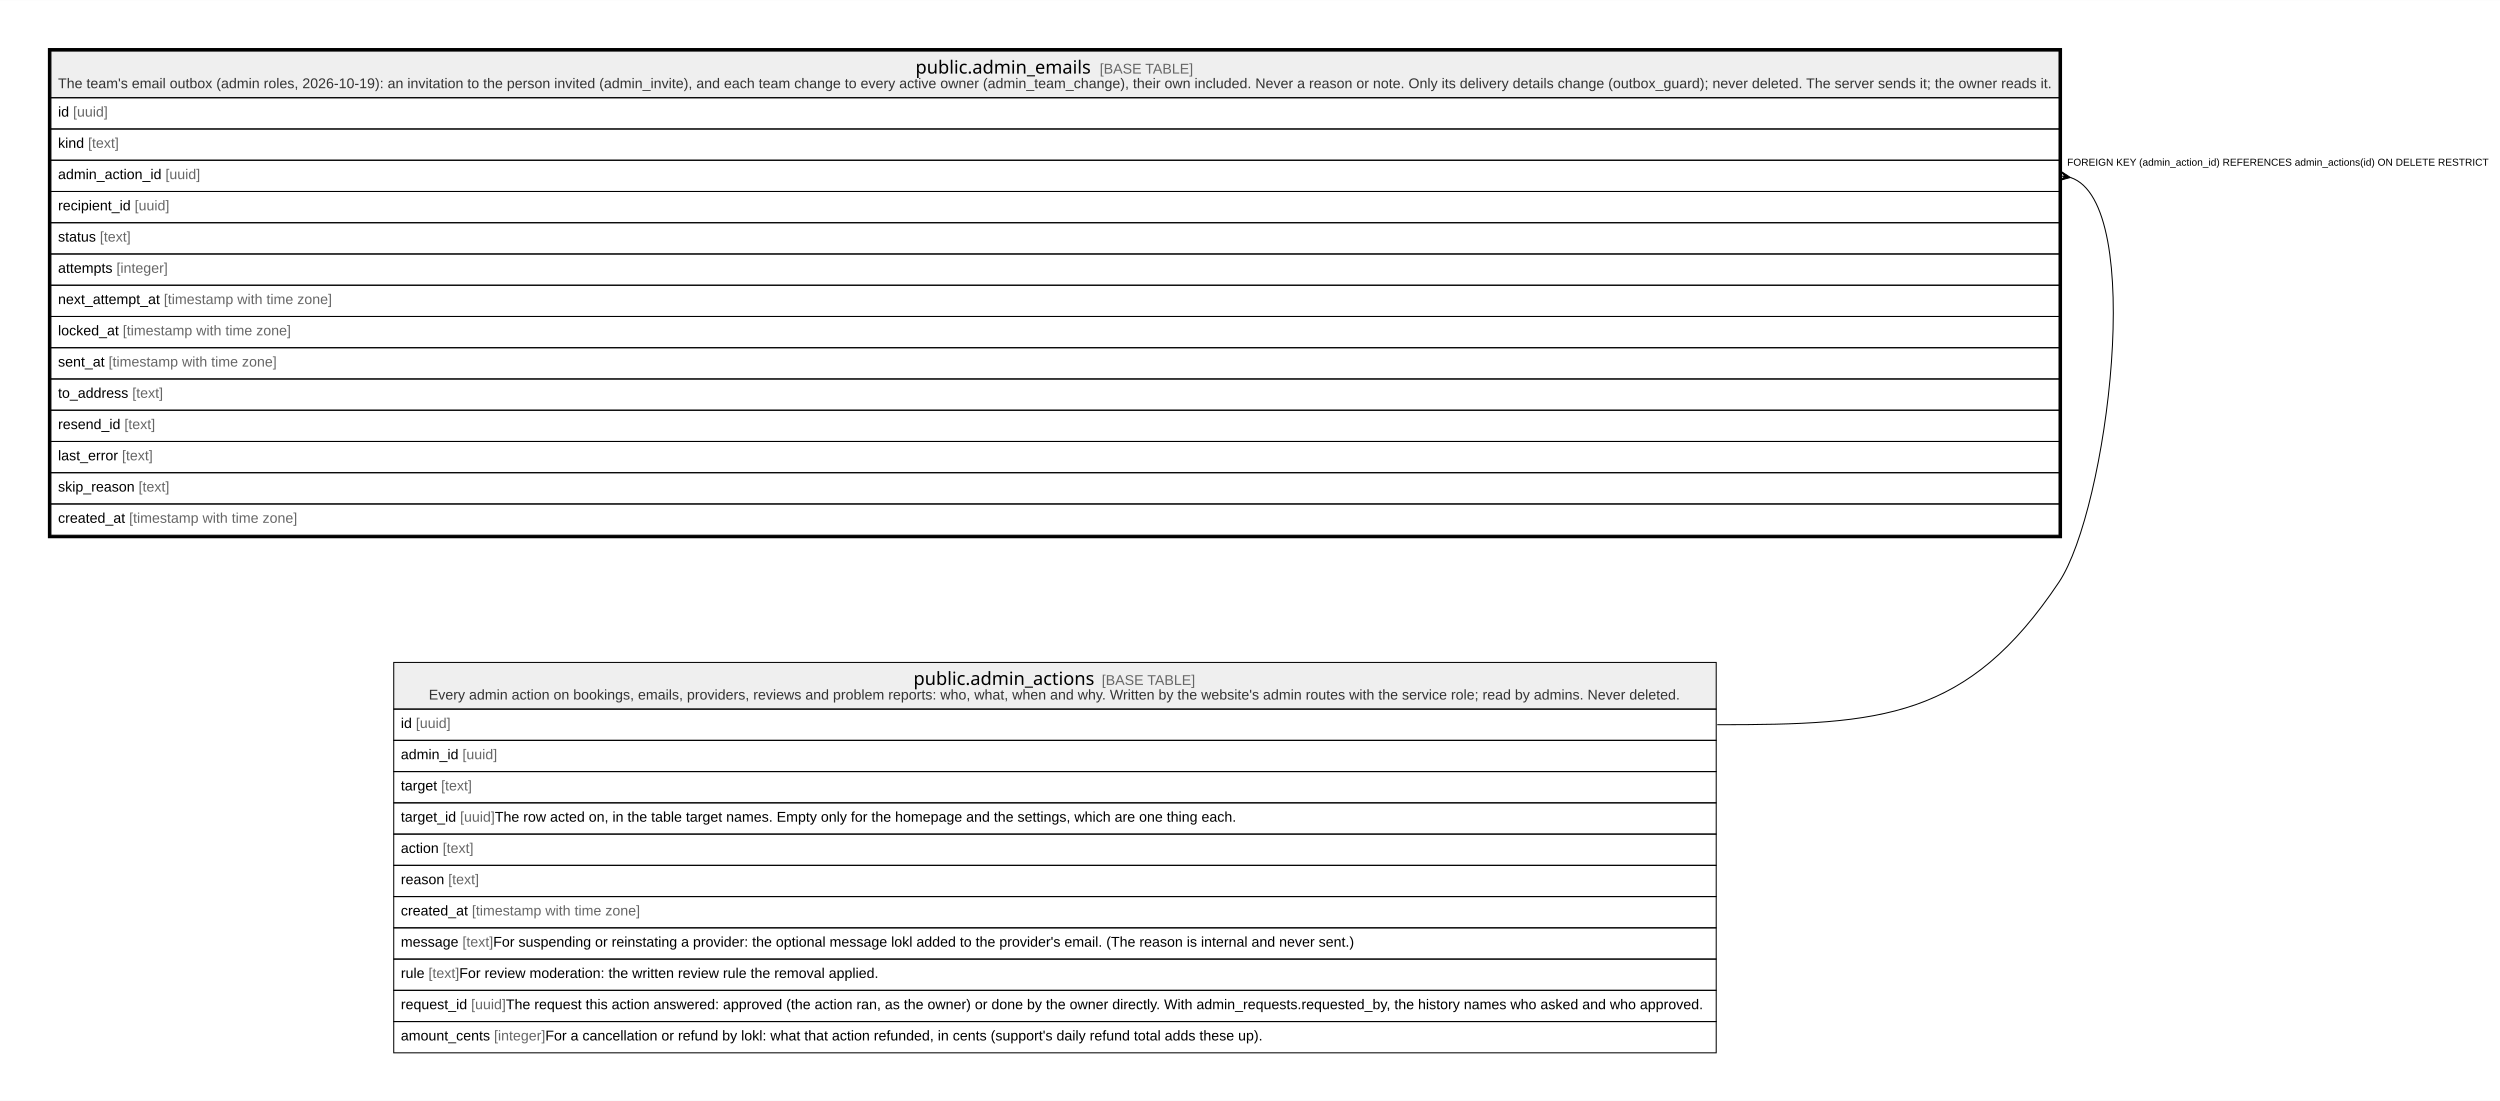
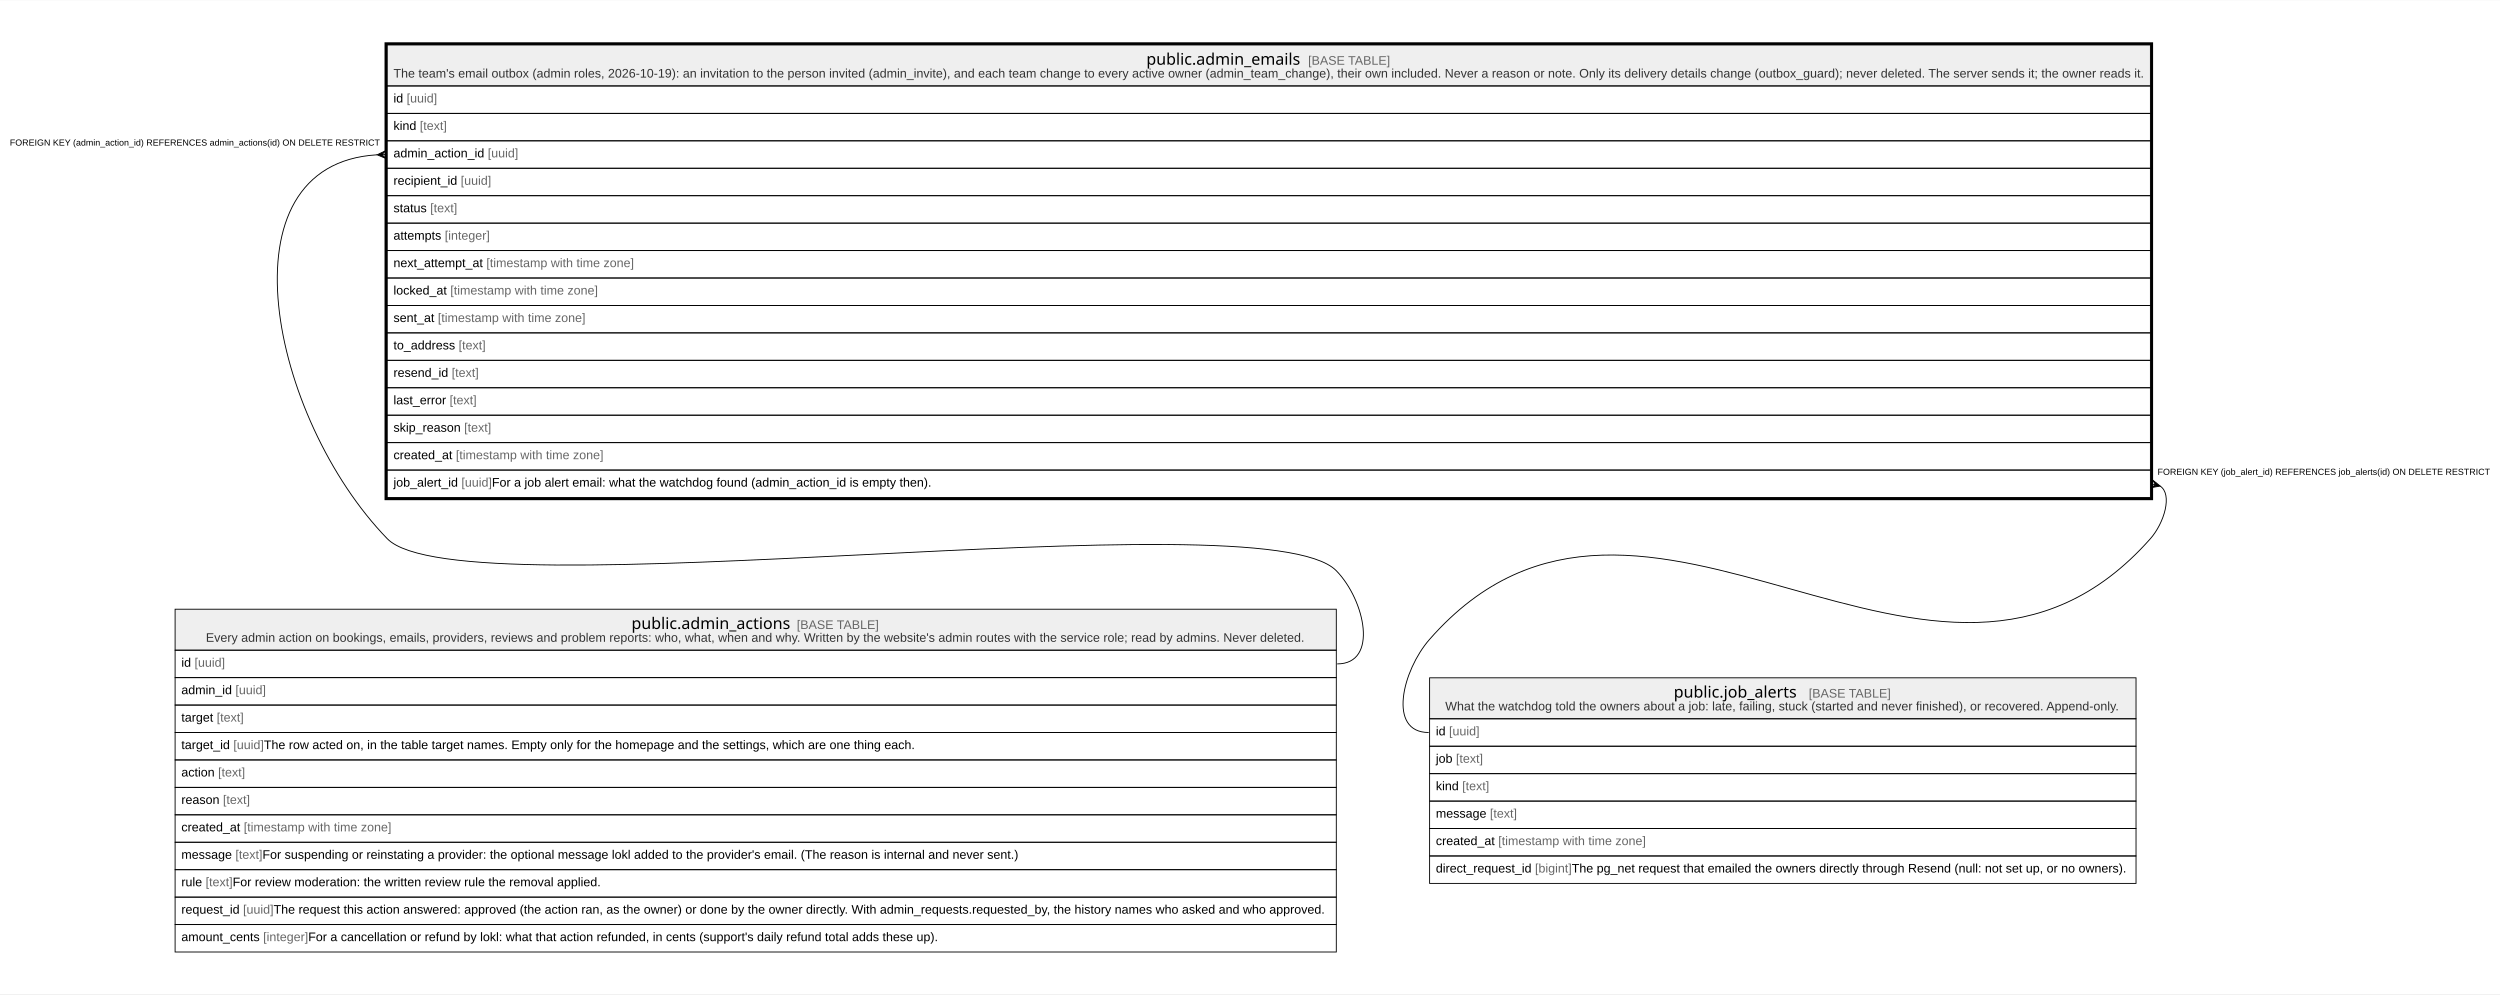
- <svg xmlns="http://www.w3.org/2000/svg" width="2464pt" height="1085pt" viewBox="0.00 0.00 2464.17 1084.80">
-   <g id="graph0" class="graph" transform="scale(1 1) rotate(0) translate(4 1080.8)">
-     <polygon fill="white" stroke="none" points="-4,4 -4,-1080.8 2460.17,-1080.8 2460.17,4 -4,4" />
+ <svg xmlns="http://www.w3.org/2000/svg" width="2806pt" height="1116pt" viewBox="0.00 0.00 2806.40 1115.60">
+   <g id="graph0" class="graph" transform="scale(1 1) rotate(0) translate(4 1111.6)">
+     <polygon fill="white" stroke="none" points="-4,4 -4,-1111.6 2802.4,-1111.6 2802.4,4 -4,4" />
    <g id="node1" class="node">
-       <polygon fill="#efefef" stroke="none" points="46.2,-984.6 46.2,-1030.6 2025.5,-1030.6 2025.5,-984.6 46.2,-984.6" />
-       <polygon fill="none" stroke="black" points="46.2,-984.6 46.2,-1030.6 2025.5,-1030.6 2025.5,-984.6 46.2,-984.6" />
-       <text text-anchor="start" x="898.37" y="-1008.4" font-family="Arial Bold" font-size="18.00">public.admin_emails</text>
-       <text text-anchor="start" x="1048.84" y="-1008.4" font-family="Arial" font-size="14.00">    </text>
-       <text text-anchor="start" x="1079.96" y="-1008.4" font-family="Arial" font-size="14.00" fill="#666666">[BASE TABLE]</text>
-       <text text-anchor="start" x="53.2" y="-994" font-family="Arial" font-size="14.00" fill="#333333">The team's email outbox (admin roles, 2026-10-19): an invitation to the person invited (admin_invite), and each team change to every active owner (admin_team_change), their own included. Never a reason or note. Only its delivery details change (outbox_guard); never deleted. The server sends it; the owner reads it.</text>
-       <polygon fill="none" stroke="black" points="46.2,-953.8 46.2,-984.6 2025.5,-984.6 2025.5,-953.8 46.2,-953.8" />
-       <text text-anchor="start" x="53.2" y="-966" font-family="Arial" font-size="14.00">id </text>
-       <text text-anchor="start" x="67.99" y="-966" font-family="Arial" font-size="14.00" fill="#666666">[uuid]</text>
-       <polygon fill="none" stroke="black" points="46.2,-923 46.2,-953.8 2025.5,-953.8 2025.5,-923 46.2,-923" />
-       <text text-anchor="start" x="53.2" y="-935.2" font-family="Arial" font-size="14.00">kind </text>
-       <text text-anchor="start" x="82.77" y="-935.2" font-family="Arial" font-size="14.00" fill="#666666">[text]</text>
-       <polygon fill="none" stroke="black" points="46.2,-892.2 46.2,-923 2025.5,-923 2025.5,-892.2 46.2,-892.2" />
-       <text text-anchor="start" x="53.2" y="-904.4" font-family="Arial" font-size="14.00">admin_action_id </text>
-       <text text-anchor="start" x="159.05" y="-904.4" font-family="Arial" font-size="14.00" fill="#666666">[uuid]</text>
-       <polygon fill="none" stroke="black" points="46.2,-861.4 46.2,-892.2 2025.5,-892.2 2025.5,-861.4 46.2,-861.4" />
-       <text text-anchor="start" x="53.2" y="-873.6" font-family="Arial" font-size="14.00">recipient_id </text>
-       <text text-anchor="start" x="128.69" y="-873.6" font-family="Arial" font-size="14.00" fill="#666666">[uuid]</text>
-       <polygon fill="none" stroke="black" points="46.2,-830.6 46.2,-861.4 2025.5,-861.4 2025.5,-830.6 46.2,-830.6" />
-       <text text-anchor="start" x="53.2" y="-842.8" font-family="Arial" font-size="14.00">status </text>
-       <text text-anchor="start" x="94.44" y="-842.8" font-family="Arial" font-size="14.00" fill="#666666">[text]</text>
-       <polygon fill="none" stroke="black" points="46.2,-799.8 46.2,-830.6 2025.5,-830.6 2025.5,-799.8 46.2,-799.8" />
-       <text text-anchor="start" x="53.2" y="-812" font-family="Arial" font-size="14.00">attempts </text>
-       <text text-anchor="start" x="110.78" y="-812" font-family="Arial" font-size="14.00" fill="#666666">[integer]</text>
-       <polygon fill="none" stroke="black" points="46.2,-769 46.2,-799.8 2025.5,-799.8 2025.5,-769 46.2,-769" />
-       <text text-anchor="start" x="53.2" y="-781.2" font-family="Arial" font-size="14.00">next_attempt_at </text>
-       <text text-anchor="start" x="157.49" y="-781.2" font-family="Arial" font-size="14.00" fill="#666666">[timestamp with time zone]</text>
-       <polygon fill="none" stroke="black" points="46.2,-738.2 46.2,-769 2025.5,-769 2025.5,-738.2 46.2,-738.2" />
-       <text text-anchor="start" x="53.2" y="-750.4" font-family="Arial" font-size="14.00">locked_at </text>
-       <text text-anchor="start" x="117.02" y="-750.4" font-family="Arial" font-size="14.00" fill="#666666">[timestamp with time zone]</text>
-       <polygon fill="none" stroke="black" points="46.2,-707.4 46.2,-738.2 2025.5,-738.2 2025.5,-707.4 46.2,-707.4" />
-       <text text-anchor="start" x="53.2" y="-719.6" font-family="Arial" font-size="14.00">sent_at </text>
-       <text text-anchor="start" x="103.01" y="-719.6" font-family="Arial" font-size="14.00" fill="#666666">[timestamp with time zone]</text>
-       <polygon fill="none" stroke="black" points="46.2,-676.6 46.2,-707.4 2025.5,-707.4 2025.5,-676.6 46.2,-676.6" />
-       <text text-anchor="start" x="53.2" y="-688.8" font-family="Arial" font-size="14.00">to_address </text>
-       <text text-anchor="start" x="126.36" y="-688.8" font-family="Arial" font-size="14.00" fill="#666666">[text]</text>
-       <polygon fill="none" stroke="black" points="46.2,-645.8 46.2,-676.6 2025.5,-676.6 2025.5,-645.8 46.2,-645.8" />
-       <text text-anchor="start" x="53.2" y="-658" font-family="Arial" font-size="14.00">resend_id </text>
-       <text text-anchor="start" x="118.58" y="-658" font-family="Arial" font-size="14.00" fill="#666666">[text]</text>
-       <polygon fill="none" stroke="black" points="46.2,-615 46.2,-645.8 2025.5,-645.8 2025.5,-615 46.2,-615" />
-       <text text-anchor="start" x="53.2" y="-627.2" font-family="Arial" font-size="14.00">last_error </text>
-       <text text-anchor="start" x="116.22" y="-627.2" font-family="Arial" font-size="14.00" fill="#666666">[text]</text>
-       <polygon fill="none" stroke="black" points="46.2,-584.2 46.2,-615 2025.5,-615 2025.5,-584.2 46.2,-584.2" />
-       <text text-anchor="start" x="53.2" y="-596.4" font-family="Arial" font-size="14.00">skip_reason </text>
-       <text text-anchor="start" x="132.58" y="-596.4" font-family="Arial" font-size="14.00" fill="#666666">[text]</text>
-       <polygon fill="none" stroke="black" points="46.2,-553.4 46.2,-584.2 2025.5,-584.2 2025.5,-553.4 46.2,-553.4" />
-       <text text-anchor="start" x="53.2" y="-565.6" font-family="Arial" font-size="14.00">created_at </text>
-       <text text-anchor="start" x="123.25" y="-565.6" font-family="Arial" font-size="14.00" fill="#666666">[timestamp with time zone]</text>
-       <polygon fill="none" stroke="black" stroke-width="3" points="44.7,-551.9 44.7,-1032.1 2027,-1032.1 2027,-551.9 44.7,-551.9" />
+       <polygon fill="#efefef" stroke="none" points="430.67,-1015.4 430.67,-1061.4 2409.97,-1061.4 2409.97,-1015.4 430.67,-1015.4" />
+       <polygon fill="none" stroke="black" points="430.67,-1015.4 430.67,-1061.4 2409.97,-1061.4 2409.97,-1015.4 430.67,-1015.4" />
+       <text text-anchor="start" x="1282.84" y="-1039.2" font-family="Arial Bold" font-size="18.00">public.admin_emails</text>
+       <text text-anchor="start" x="1433.31" y="-1039.2" font-family="Arial" font-size="14.00">    </text>
+       <text text-anchor="start" x="1464.43" y="-1039.2" font-family="Arial" font-size="14.00" fill="#666666">[BASE TABLE]</text>
+       <text text-anchor="start" x="437.67" y="-1024.8" font-family="Arial" font-size="14.00" fill="#333333">The team's email outbox (admin roles, 2026-10-19): an invitation to the person invited (admin_invite), and each team change to every active owner (admin_team_change), their own included. Never a reason or note. Only its delivery details change (outbox_guard); never deleted. The server sends it; the owner reads it.</text>
+       <polygon fill="none" stroke="black" points="430.67,-984.6 430.67,-1015.4 2409.97,-1015.4 2409.97,-984.6 430.67,-984.6" />
+       <text text-anchor="start" x="437.67" y="-996.8" font-family="Arial" font-size="14.00">id </text>
+       <text text-anchor="start" x="452.46" y="-996.8" font-family="Arial" font-size="14.00" fill="#666666">[uuid]</text>
+       <polygon fill="none" stroke="black" points="430.67,-953.8 430.67,-984.6 2409.97,-984.6 2409.97,-953.8 430.67,-953.8" />
+       <text text-anchor="start" x="437.67" y="-966" font-family="Arial" font-size="14.00">kind </text>
+       <text text-anchor="start" x="467.25" y="-966" font-family="Arial" font-size="14.00" fill="#666666">[text]</text>
+       <polygon fill="none" stroke="black" points="430.67,-923 430.67,-953.8 2409.97,-953.8 2409.97,-923 430.67,-923" />
+       <text text-anchor="start" x="437.67" y="-935.2" font-family="Arial" font-size="14.00">admin_action_id </text>
+       <text text-anchor="start" x="543.52" y="-935.2" font-family="Arial" font-size="14.00" fill="#666666">[uuid]</text>
+       <polygon fill="none" stroke="black" points="430.67,-892.2 430.67,-923 2409.97,-923 2409.97,-892.2 430.67,-892.2" />
+       <text text-anchor="start" x="437.67" y="-904.4" font-family="Arial" font-size="14.00">recipient_id </text>
+       <text text-anchor="start" x="513.16" y="-904.4" font-family="Arial" font-size="14.00" fill="#666666">[uuid]</text>
+       <polygon fill="none" stroke="black" points="430.67,-861.4 430.67,-892.2 2409.97,-892.2 2409.97,-861.4 430.67,-861.4" />
+       <text text-anchor="start" x="437.67" y="-873.6" font-family="Arial" font-size="14.00">status </text>
+       <text text-anchor="start" x="478.92" y="-873.6" font-family="Arial" font-size="14.00" fill="#666666">[text]</text>
+       <polygon fill="none" stroke="black" points="430.67,-830.6 430.67,-861.4 2409.97,-861.4 2409.97,-830.6 430.67,-830.6" />
+       <text text-anchor="start" x="437.67" y="-842.8" font-family="Arial" font-size="14.00">attempts </text>
+       <text text-anchor="start" x="495.25" y="-842.8" font-family="Arial" font-size="14.00" fill="#666666">[integer]</text>
+       <polygon fill="none" stroke="black" points="430.67,-799.8 430.67,-830.6 2409.97,-830.6 2409.97,-799.8 430.67,-799.8" />
+       <text text-anchor="start" x="437.67" y="-812" font-family="Arial" font-size="14.00">next_attempt_at </text>
+       <text text-anchor="start" x="541.96" y="-812" font-family="Arial" font-size="14.00" fill="#666666">[timestamp with time zone]</text>
+       <polygon fill="none" stroke="black" points="430.67,-769 430.67,-799.8 2409.97,-799.8 2409.97,-769 430.67,-769" />
+       <text text-anchor="start" x="437.67" y="-781.2" font-family="Arial" font-size="14.00">locked_at </text>
+       <text text-anchor="start" x="501.49" y="-781.2" font-family="Arial" font-size="14.00" fill="#666666">[timestamp with time zone]</text>
+       <polygon fill="none" stroke="black" points="430.67,-738.2 430.67,-769 2409.97,-769 2409.97,-738.2 430.67,-738.2" />
+       <text text-anchor="start" x="437.67" y="-750.4" font-family="Arial" font-size="14.00">sent_at </text>
+       <text text-anchor="start" x="487.49" y="-750.4" font-family="Arial" font-size="14.00" fill="#666666">[timestamp with time zone]</text>
+       <polygon fill="none" stroke="black" points="430.67,-707.4 430.67,-738.2 2409.97,-738.2 2409.97,-707.4 430.67,-707.4" />
+       <text text-anchor="start" x="437.67" y="-719.6" font-family="Arial" font-size="14.00">to_address </text>
+       <text text-anchor="start" x="510.83" y="-719.6" font-family="Arial" font-size="14.00" fill="#666666">[text]</text>
+       <polygon fill="none" stroke="black" points="430.67,-676.6 430.67,-707.4 2409.97,-707.4 2409.97,-676.6 430.67,-676.6" />
+       <text text-anchor="start" x="437.67" y="-688.8" font-family="Arial" font-size="14.00">resend_id </text>
+       <text text-anchor="start" x="503.05" y="-688.8" font-family="Arial" font-size="14.00" fill="#666666">[text]</text>
+       <polygon fill="none" stroke="black" points="430.67,-645.8 430.67,-676.6 2409.97,-676.6 2409.97,-645.8 430.67,-645.8" />
+       <text text-anchor="start" x="437.67" y="-658" font-family="Arial" font-size="14.00">last_error </text>
+       <text text-anchor="start" x="500.69" y="-658" font-family="Arial" font-size="14.00" fill="#666666">[text]</text>
+       <polygon fill="none" stroke="black" points="430.67,-615 430.67,-645.8 2409.97,-645.8 2409.97,-615 430.67,-615" />
+       <text text-anchor="start" x="437.67" y="-627.2" font-family="Arial" font-size="14.00">skip_reason </text>
+       <text text-anchor="start" x="517.05" y="-627.2" font-family="Arial" font-size="14.00" fill="#666666">[text]</text>
+       <polygon fill="none" stroke="black" points="430.67,-584.2 430.67,-615 2409.97,-615 2409.97,-584.2 430.67,-584.2" />
+       <text text-anchor="start" x="437.67" y="-596.4" font-family="Arial" font-size="14.00">created_at </text>
+       <text text-anchor="start" x="507.72" y="-596.4" font-family="Arial" font-size="14.00" fill="#666666">[timestamp with time zone]</text>
+       <polygon fill="none" stroke="black" points="430.67,-553.4 430.67,-584.2 2409.97,-584.2 2409.97,-553.4 430.67,-553.4" />
+       <text text-anchor="start" x="437.67" y="-565.6" font-family="Arial" font-size="14.00">job_alert_id </text>
+       <text text-anchor="start" x="513.95" y="-565.6" font-family="Arial" font-size="14.00" fill="#666666">[uuid]</text>
+       <text text-anchor="start" x="548.2" y="-565.6" font-family="Arial" font-size="14.00"> For a job alert email: what the watchdog found (admin_action_id is empty then).</text>
+       <polygon fill="none" stroke="black" stroke-width="3" points="429.17,-551.9 429.17,-1062.9 2411.47,-1062.9 2411.47,-551.9 429.17,-551.9" />
    </g>
    <g id="node2" class="node">
-       <polygon fill="#efefef" stroke="none" points="384.09,-382 384.09,-428 1687.61,-428 1687.61,-382 384.09,-382" />
-       <polygon fill="none" stroke="black" points="384.09,-382 384.09,-428 1687.61,-428 1687.61,-382 384.09,-382" />
-       <text text-anchor="start" x="896.37" y="-405.8" font-family="Arial Bold" font-size="18.00">public.admin_actions</text>
-       <text text-anchor="start" x="1050.84" y="-405.8" font-family="Arial" font-size="14.00">    </text>
-       <text text-anchor="start" x="1081.96" y="-405.8" font-family="Arial" font-size="14.00" fill="#666666">[BASE TABLE]</text>
-       <text text-anchor="start" x="418.61" y="-391.4" font-family="Arial" font-size="14.00" fill="#333333">Every admin action on bookings, emails, providers, reviews and problem reports: who, what, when and why. Written by the website's admin routes with the service role; read by admins. Never deleted.</text>
-       <polygon fill="none" stroke="black" points="384.09,-351.2 384.09,-382 1687.61,-382 1687.61,-351.2 384.09,-351.2" />
-       <text text-anchor="start" x="391.09" y="-363.4" font-family="Arial" font-size="14.00">id </text>
-       <text text-anchor="start" x="405.88" y="-363.4" font-family="Arial" font-size="14.00" fill="#666666">[uuid]</text>
-       <polygon fill="none" stroke="black" points="384.09,-320.4 384.09,-351.2 1687.61,-351.2 1687.61,-320.4 384.09,-320.4" />
-       <text text-anchor="start" x="391.09" y="-332.6" font-family="Arial" font-size="14.00">admin_id </text>
-       <text text-anchor="start" x="451.79" y="-332.6" font-family="Arial" font-size="14.00" fill="#666666">[uuid]</text>
-       <polygon fill="none" stroke="black" points="384.09,-289.6 384.09,-320.4 1687.61,-320.4 1687.61,-289.6 384.09,-289.6" />
-       <text text-anchor="start" x="391.09" y="-301.8" font-family="Arial" font-size="14.00">target </text>
-       <text text-anchor="start" x="430.78" y="-301.8" font-family="Arial" font-size="14.00" fill="#666666">[text]</text>
-       <polygon fill="none" stroke="black" points="384.09,-258.8 384.09,-289.6 1687.61,-289.6 1687.61,-258.8 384.09,-258.8" />
-       <text text-anchor="start" x="391.09" y="-271" font-family="Arial" font-size="14.00">target_id </text>
-       <text text-anchor="start" x="449.46" y="-271" font-family="Arial" font-size="14.00" fill="#666666">[uuid]</text>
-       <text text-anchor="start" x="483.71" y="-271" font-family="Arial" font-size="14.00"> The row acted on, in the table target names. Empty only for the homepage and the settings, which are one thing each.</text>
-       <polygon fill="none" stroke="black" points="384.09,-228 384.09,-258.8 1687.61,-258.8 1687.61,-228 384.09,-228" />
-       <text text-anchor="start" x="391.09" y="-240.2" font-family="Arial" font-size="14.00">action </text>
-       <text text-anchor="start" x="432.34" y="-240.2" font-family="Arial" font-size="14.00" fill="#666666">[text]</text>
-       <polygon fill="none" stroke="black" points="384.09,-197.2 384.09,-228 1687.61,-228 1687.61,-197.2 384.09,-197.2" />
-       <text text-anchor="start" x="391.09" y="-209.4" font-family="Arial" font-size="14.00">reason </text>
-       <text text-anchor="start" x="437.79" y="-209.4" font-family="Arial" font-size="14.00" fill="#666666">[text]</text>
-       <polygon fill="none" stroke="black" points="384.09,-166.4 384.09,-197.2 1687.61,-197.2 1687.61,-166.4 384.09,-166.4" />
-       <text text-anchor="start" x="391.09" y="-178.6" font-family="Arial" font-size="14.00">created_at </text>
-       <text text-anchor="start" x="461.14" y="-178.6" font-family="Arial" font-size="14.00" fill="#666666">[timestamp with time zone]</text>
-       <polygon fill="none" stroke="black" points="384.09,-135.6 384.09,-166.4 1687.61,-166.4 1687.61,-135.6 384.09,-135.6" />
-       <text text-anchor="start" x="391.09" y="-147.8" font-family="Arial" font-size="14.00">message </text>
-       <text text-anchor="start" x="451.79" y="-147.8" font-family="Arial" font-size="14.00" fill="#666666">[text]</text>
-       <text text-anchor="start" x="482.13" y="-147.8" font-family="Arial" font-size="14.00"> For suspending or reinstating a provider: the optional message lokl added to the provider's email. (The reason is internal and never sent.)</text>
-       <polygon fill="none" stroke="black" points="384.09,-104.8 384.09,-135.6 1687.61,-135.6 1687.61,-104.8 384.09,-104.8" />
-       <text text-anchor="start" x="391.09" y="-117" font-family="Arial" font-size="14.00">rule </text>
-       <text text-anchor="start" x="418.32" y="-117" font-family="Arial" font-size="14.00" fill="#666666">[text]</text>
-       <text text-anchor="start" x="448.67" y="-117" font-family="Arial" font-size="14.00"> For review moderation: the written review rule the removal applied.</text>
-       <polygon fill="none" stroke="black" points="384.09,-74 384.09,-104.8 1687.61,-104.8 1687.61,-74 384.09,-74" />
-       <text text-anchor="start" x="391.09" y="-86.2" font-family="Arial" font-size="14.00">request_id </text>
-       <text text-anchor="start" x="460.36" y="-86.2" font-family="Arial" font-size="14.00" fill="#666666">[uuid]</text>
-       <text text-anchor="start" x="494.61" y="-86.2" font-family="Arial" font-size="14.00"> The request this action answered: approved (the action ran, as the owner) or done by the owner directly. With admin_requests.requested_by, the history names who asked and who approved.</text>
-       <polygon fill="none" stroke="black" points="384.09,-43.2 384.09,-74 1687.61,-74 1687.61,-43.2 384.09,-43.2" />
-       <text text-anchor="start" x="391.09" y="-55.4" font-family="Arial" font-size="14.00">amount_cents </text>
-       <text text-anchor="start" x="482.92" y="-55.4" font-family="Arial" font-size="14.00" fill="#666666">[integer]</text>
-       <text text-anchor="start" x="533.51" y="-55.4" font-family="Arial" font-size="14.00"> For a cancellation or refund by lokl: what that action refunded, in cents (support's daily refund total adds these up).</text>
+       <polygon fill="#efefef" stroke="none" points="192.56,-382 192.56,-428 1496.08,-428 1496.08,-382 192.56,-382" />
+       <polygon fill="none" stroke="black" points="192.56,-382 192.56,-428 1496.08,-428 1496.08,-382 192.56,-382" />
+       <text text-anchor="start" x="704.84" y="-405.8" font-family="Arial Bold" font-size="18.00">public.admin_actions</text>
+       <text text-anchor="start" x="859.31" y="-405.8" font-family="Arial" font-size="14.00">    </text>
+       <text text-anchor="start" x="890.43" y="-405.8" font-family="Arial" font-size="14.00" fill="#666666">[BASE TABLE]</text>
+       <text text-anchor="start" x="227.08" y="-391.4" font-family="Arial" font-size="14.00" fill="#333333">Every admin action on bookings, emails, providers, reviews and problem reports: who, what, when and why. Written by the website's admin routes with the service role; read by admins. Never deleted.</text>
+       <polygon fill="none" stroke="black" points="192.56,-351.2 192.56,-382 1496.08,-382 1496.08,-351.2 192.56,-351.2" />
+       <text text-anchor="start" x="199.56" y="-363.4" font-family="Arial" font-size="14.00">id </text>
+       <text text-anchor="start" x="214.35" y="-363.4" font-family="Arial" font-size="14.00" fill="#666666">[uuid]</text>
+       <polygon fill="none" stroke="black" points="192.56,-320.4 192.56,-351.2 1496.08,-351.2 1496.08,-320.4 192.56,-320.4" />
+       <text text-anchor="start" x="199.56" y="-332.6" font-family="Arial" font-size="14.00">admin_id </text>
+       <text text-anchor="start" x="260.27" y="-332.6" font-family="Arial" font-size="14.00" fill="#666666">[uuid]</text>
+       <polygon fill="none" stroke="black" points="192.56,-289.6 192.56,-320.4 1496.08,-320.4 1496.08,-289.6 192.56,-289.6" />
+       <text text-anchor="start" x="199.56" y="-301.8" font-family="Arial" font-size="14.00">target </text>
+       <text text-anchor="start" x="239.25" y="-301.8" font-family="Arial" font-size="14.00" fill="#666666">[text]</text>
+       <polygon fill="none" stroke="black" points="192.56,-258.8 192.56,-289.6 1496.08,-289.6 1496.08,-258.8 192.56,-258.8" />
+       <text text-anchor="start" x="199.56" y="-271" font-family="Arial" font-size="14.00">target_id </text>
+       <text text-anchor="start" x="257.94" y="-271" font-family="Arial" font-size="14.00" fill="#666666">[uuid]</text>
+       <text text-anchor="start" x="292.18" y="-271" font-family="Arial" font-size="14.00"> The row acted on, in the table target names. Empty only for the homepage and the settings, which are one thing each.</text>
+       <polygon fill="none" stroke="black" points="192.56,-228 192.56,-258.8 1496.08,-258.8 1496.08,-228 192.56,-228" />
+       <text text-anchor="start" x="199.56" y="-240.2" font-family="Arial" font-size="14.00">action </text>
+       <text text-anchor="start" x="240.81" y="-240.2" font-family="Arial" font-size="14.00" fill="#666666">[text]</text>
+       <polygon fill="none" stroke="black" points="192.56,-197.2 192.56,-228 1496.08,-228 1496.08,-197.2 192.56,-197.2" />
+       <text text-anchor="start" x="199.56" y="-209.4" font-family="Arial" font-size="14.00">reason </text>
+       <text text-anchor="start" x="246.26" y="-209.4" font-family="Arial" font-size="14.00" fill="#666666">[text]</text>
+       <polygon fill="none" stroke="black" points="192.56,-166.4 192.56,-197.2 1496.08,-197.2 1496.08,-166.4 192.56,-166.4" />
+       <text text-anchor="start" x="199.56" y="-178.6" font-family="Arial" font-size="14.00">created_at </text>
+       <text text-anchor="start" x="269.61" y="-178.6" font-family="Arial" font-size="14.00" fill="#666666">[timestamp with time zone]</text>
+       <polygon fill="none" stroke="black" points="192.56,-135.6 192.56,-166.4 1496.08,-166.4 1496.08,-135.6 192.56,-135.6" />
+       <text text-anchor="start" x="199.56" y="-147.8" font-family="Arial" font-size="14.00">message </text>
+       <text text-anchor="start" x="260.26" y="-147.8" font-family="Arial" font-size="14.00" fill="#666666">[text]</text>
+       <text text-anchor="start" x="290.6" y="-147.8" font-family="Arial" font-size="14.00"> For suspending or reinstating a provider: the optional message lokl added to the provider's email. (The reason is internal and never sent.)</text>
+       <polygon fill="none" stroke="black" points="192.56,-104.8 192.56,-135.6 1496.08,-135.6 1496.08,-104.8 192.56,-104.8" />
+       <text text-anchor="start" x="199.56" y="-117" font-family="Arial" font-size="14.00">rule </text>
+       <text text-anchor="start" x="226.8" y="-117" font-family="Arial" font-size="14.00" fill="#666666">[text]</text>
+       <text text-anchor="start" x="257.14" y="-117" font-family="Arial" font-size="14.00"> For review moderation: the written review rule the removal applied.</text>
+       <polygon fill="none" stroke="black" points="192.56,-74 192.56,-104.8 1496.08,-104.8 1496.08,-74 192.56,-74" />
+       <text text-anchor="start" x="199.56" y="-86.2" font-family="Arial" font-size="14.00">request_id </text>
+       <text text-anchor="start" x="268.83" y="-86.2" font-family="Arial" font-size="14.00" fill="#666666">[uuid]</text>
+       <text text-anchor="start" x="303.08" y="-86.2" font-family="Arial" font-size="14.00"> The request this action answered: approved (the action ran, as the owner) or done by the owner directly. With admin_requests.requested_by, the history names who asked and who approved.</text>
+       <polygon fill="none" stroke="black" points="192.56,-43.2 192.56,-74 1496.08,-74 1496.08,-43.2 192.56,-43.2" />
+       <text text-anchor="start" x="199.56" y="-55.4" font-family="Arial" font-size="14.00">amount_cents </text>
+       <text text-anchor="start" x="291.4" y="-55.4" font-family="Arial" font-size="14.00" fill="#666666">[integer]</text>
+       <text text-anchor="start" x="341.98" y="-55.4" font-family="Arial" font-size="14.00"> For a cancellation or refund by lokl: what that action refunded, in cents (support's daily refund total adds these up).</text>
    </g>
    <g id="edge1" class="edge">
-       <path fill="none" stroke="black" d="M2036.8,-905.99C2112.13,-881.25 2072.9,-578.15 2025.5,-507.2 1935.37,-372.29 1850.85,-366.6 1688.61,-366.6" />
-       <polygon fill="black" stroke="black" points="2036.71,-906.01 2026.13,-903.1 2031.44,-906.83 2027.16,-907.5 2027.16,-907.5 2027.16,-907.5 2031.44,-906.83 2027.52,-911.99 2036.71,-906.01" />
-       <text text-anchor="start" x="2033.5" y="-917.6" font-family="Arial" font-size="10.00">FOREIGN KEY (admin_action_id) REFERENCES admin_actions(id) ON DELETE RESTRICT</text>
+       <path fill="none" stroke="black" d="M419.26,-938.1C240.25,-927.56 299.78,-642.27 430.67,-507.2 513.1,-422.14 1413.35,-555.96 1496.08,-471.2 1528.56,-437.93 1543.57,-366.6 1497.08,-366.6" />
+       <polygon fill="black" stroke="black" points="419.34,-938.1 429.21,-942.89 424.68,-938.26 429.01,-938.38 429.01,-938.38 429.01,-938.38 424.68,-938.26 429.47,-933.89 419.34,-938.1" />
+       <text text-anchor="start" x="7" y="-948.4" font-family="Arial" font-size="10.00">FOREIGN KEY (admin_action_id) REFERENCES admin_actions(id) ON DELETE RESTRICT</text>
+     </g>
+     <g id="node3" class="node">
+       <polygon fill="#efefef" stroke="none" points="1600.82,-305 1600.82,-351 2393.82,-351 2393.82,-305 1600.82,-305" />
+       <polygon fill="none" stroke="black" points="1600.82,-305 1600.82,-351 2393.82,-351 2393.82,-305 1600.82,-305" />
+       <text text-anchor="start" x="1874.84" y="-328.8" font-family="Arial Bold" font-size="18.00">public.job_alerts</text>
+       <text text-anchor="start" x="1995.31" y="-328.8" font-family="Arial" font-size="14.00">    </text>
+       <text text-anchor="start" x="2026.43" y="-328.8" font-family="Arial" font-size="14.00" fill="#666666">[BASE TABLE]</text>
+       <text text-anchor="start" x="1618.33" y="-314.4" font-family="Arial" font-size="14.00" fill="#333333">What the watchdog told the owners about a job: late, failing, stuck (started and never finished), or recovered. Append-only.</text>
+       <polygon fill="none" stroke="black" points="1600.82,-274.2 1600.82,-305 2393.82,-305 2393.82,-274.2 1600.82,-274.2" />
+       <text text-anchor="start" x="1607.82" y="-286.4" font-family="Arial" font-size="14.00">id </text>
+       <text text-anchor="start" x="1622.61" y="-286.4" font-family="Arial" font-size="14.00" fill="#666666">[uuid]</text>
+       <polygon fill="none" stroke="black" points="1600.82,-243.4 1600.82,-274.2 2393.82,-274.2 2393.82,-243.4 1600.82,-243.4" />
+       <text text-anchor="start" x="1607.82" y="-255.6" font-family="Arial" font-size="14.00">job </text>
+       <text text-anchor="start" x="1630.39" y="-255.6" font-family="Arial" font-size="14.00" fill="#666666">[text]</text>
+       <polygon fill="none" stroke="black" points="1600.82,-212.6 1600.82,-243.4 2393.82,-243.4 2393.82,-212.6 1600.82,-212.6" />
+       <text text-anchor="start" x="1607.82" y="-224.8" font-family="Arial" font-size="14.00">kind </text>
+       <text text-anchor="start" x="1637.39" y="-224.8" font-family="Arial" font-size="14.00" fill="#666666">[text]</text>
+       <polygon fill="none" stroke="black" points="1600.82,-181.8 1600.82,-212.6 2393.82,-212.6 2393.82,-181.8 1600.82,-181.8" />
+       <text text-anchor="start" x="1607.82" y="-194" font-family="Arial" font-size="14.00">message </text>
+       <text text-anchor="start" x="1668.52" y="-194" font-family="Arial" font-size="14.00" fill="#666666">[text]</text>
+       <polygon fill="none" stroke="black" points="1600.82,-151 1600.82,-181.8 2393.82,-181.8 2393.82,-151 1600.82,-151" />
+       <text text-anchor="start" x="1607.82" y="-163.2" font-family="Arial" font-size="14.00">created_at </text>
+       <text text-anchor="start" x="1677.87" y="-163.2" font-family="Arial" font-size="14.00" fill="#666666">[timestamp with time zone]</text>
+       <polygon fill="none" stroke="black" points="1600.82,-120.2 1600.82,-151 2393.82,-151 2393.82,-120.2 1600.82,-120.2" />
+       <text text-anchor="start" x="1607.82" y="-132.4" font-family="Arial" font-size="14.00">direct_request_id </text>
+       <text text-anchor="start" x="1719.11" y="-132.4" font-family="Arial" font-size="14.00" fill="#666666">[bigint]</text>
+       <text text-anchor="start" x="1760.36" y="-132.4" font-family="Arial" font-size="14.00"> The pg_net request that emailed the owners directly through Resend (null: not set up, or no owners).</text>
+     </g>
+     <g id="edge2" class="edge">
+       <path fill="none" stroke="black" d="M2420.78,-566.29C2435.14,-557.06 2425.42,-524.67 2409.97,-507.2 2169.41,-235.2 1840.47,-667 1600.82,-394.2 1570.14,-359.27 1553.33,-289.6 1599.82,-289.6" />
+       <polygon fill="black" stroke="black" points="2420.98,-566.23 2410.18,-564.36 2415.81,-567.56 2411.62,-568.63 2411.62,-568.63 2411.62,-568.63 2415.81,-567.56 2412.41,-573.08 2420.98,-566.23" />
+       <text text-anchor="start" x="2417.97" y="-578.8" font-family="Arial" font-size="10.00">FOREIGN KEY (job_alert_id) REFERENCES job_alerts(id) ON DELETE RESTRICT</text>
    </g>
  </g>
</svg>
